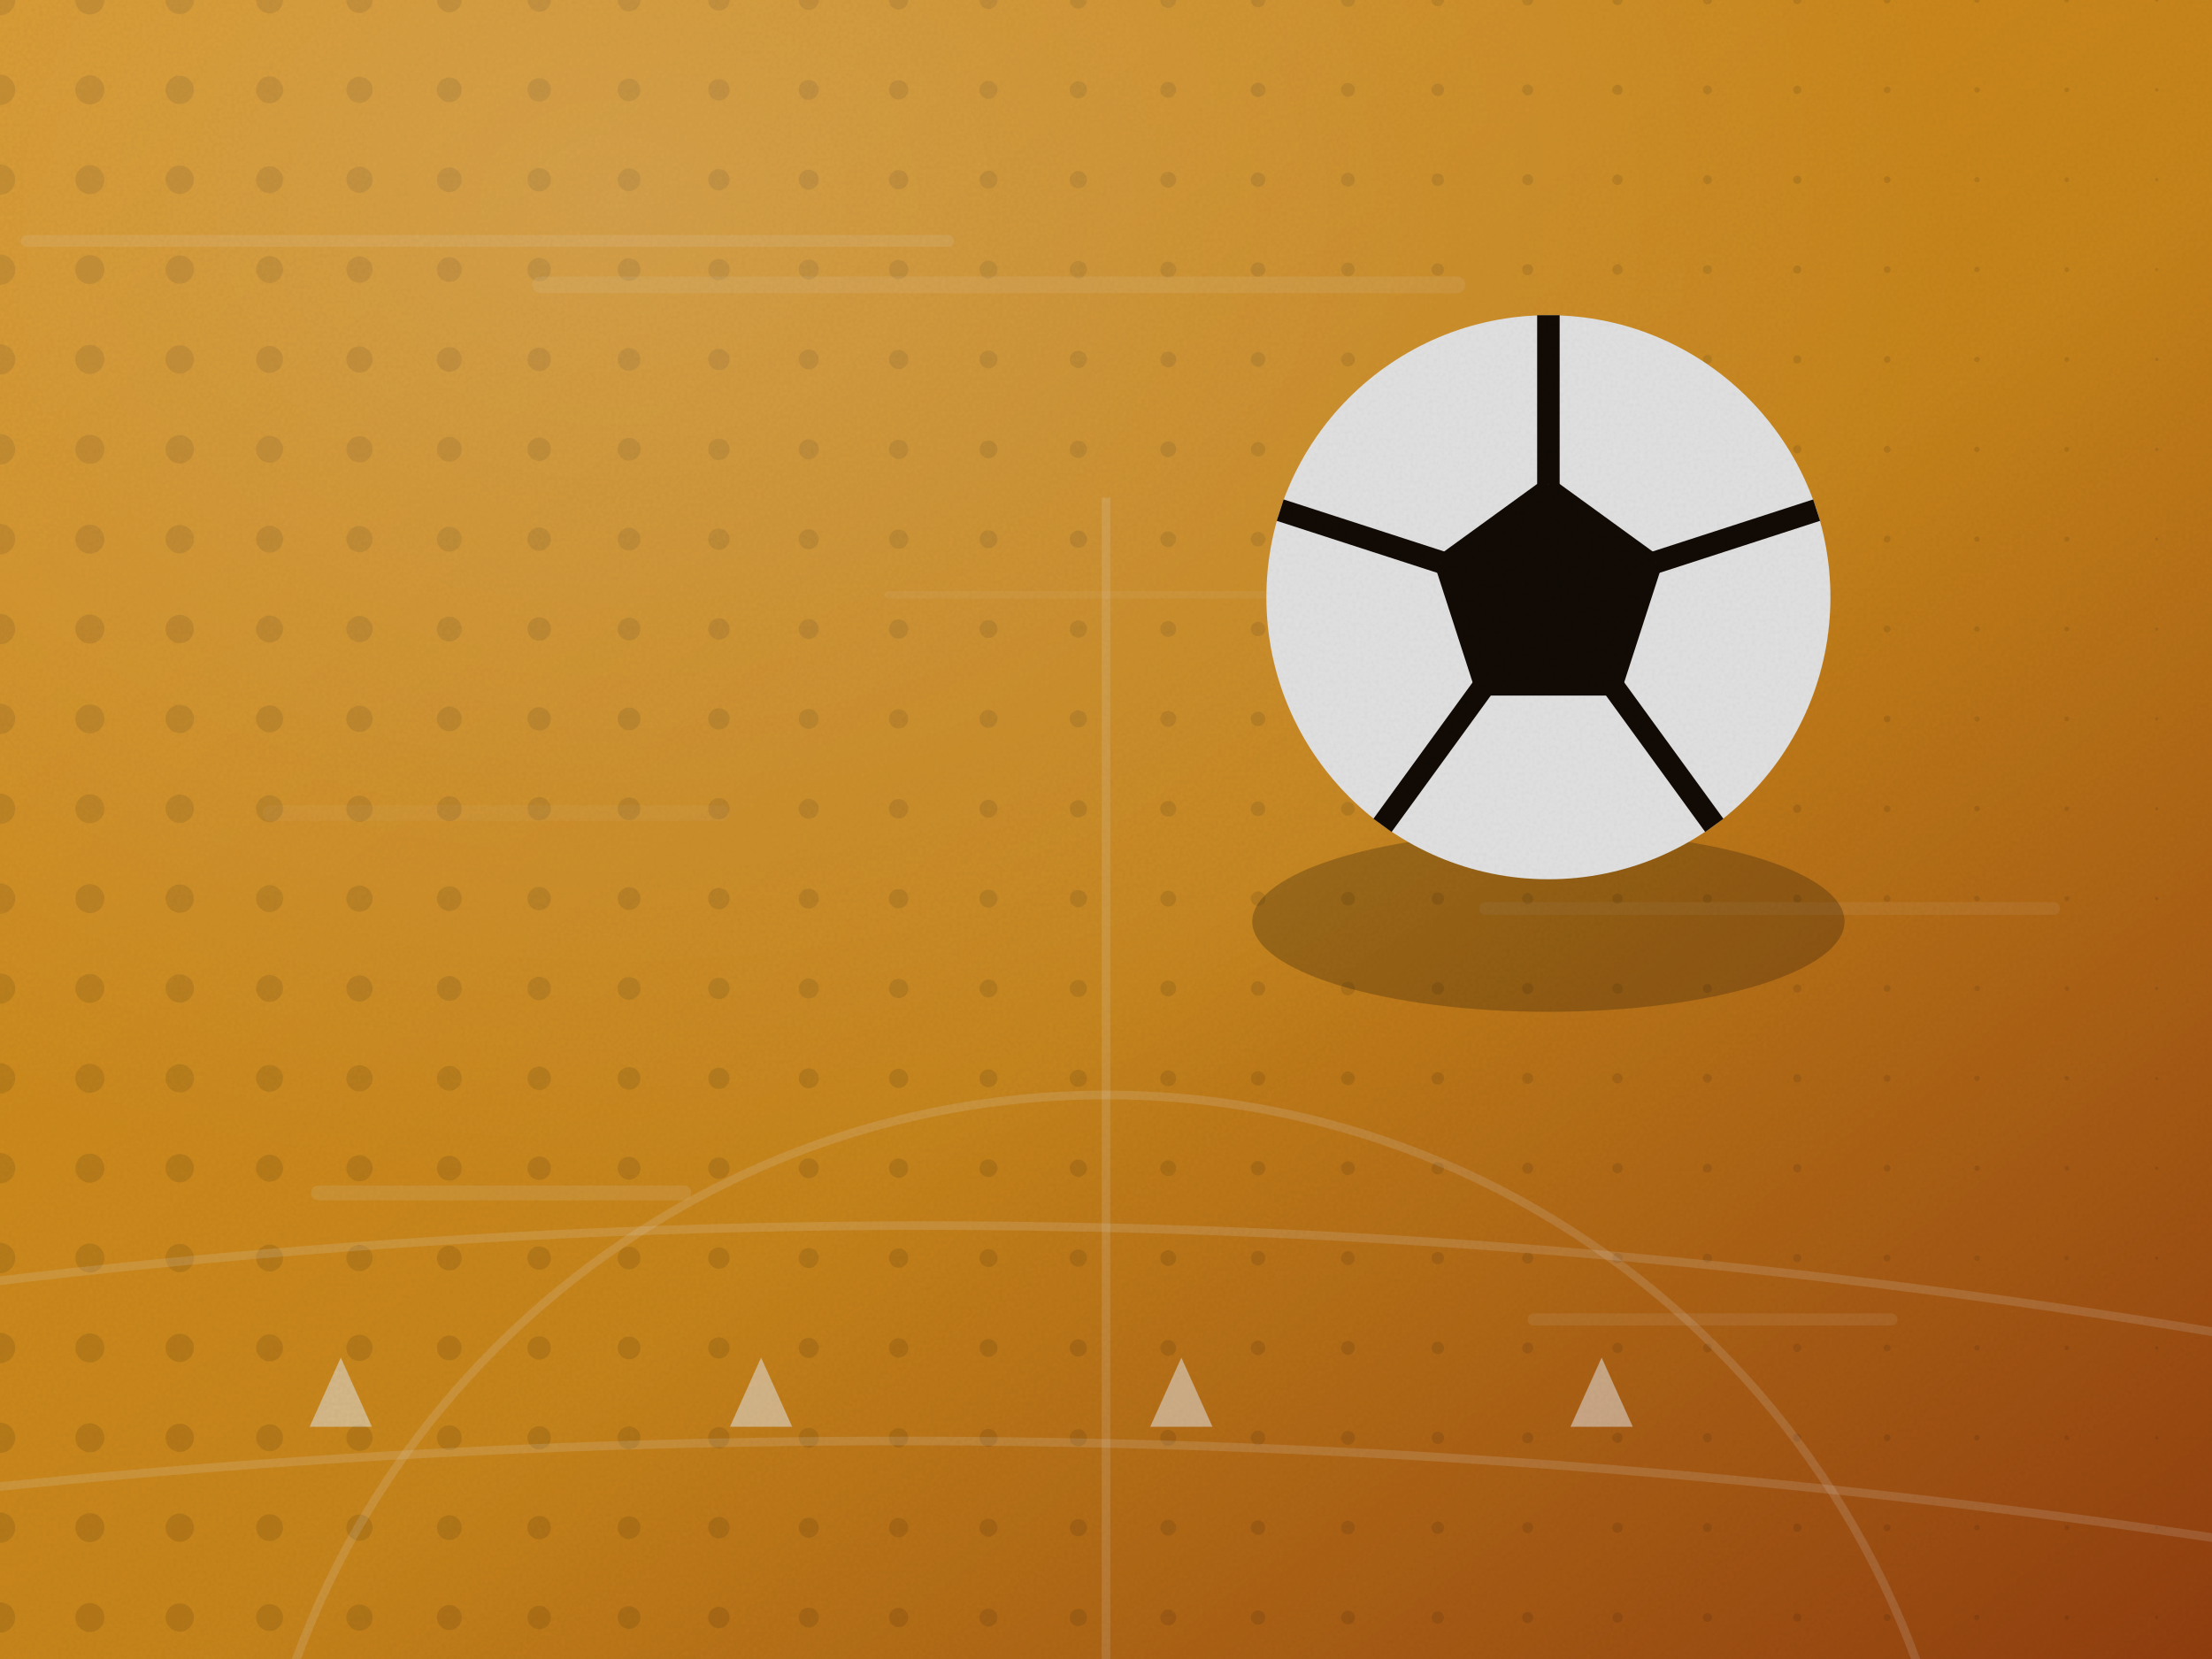
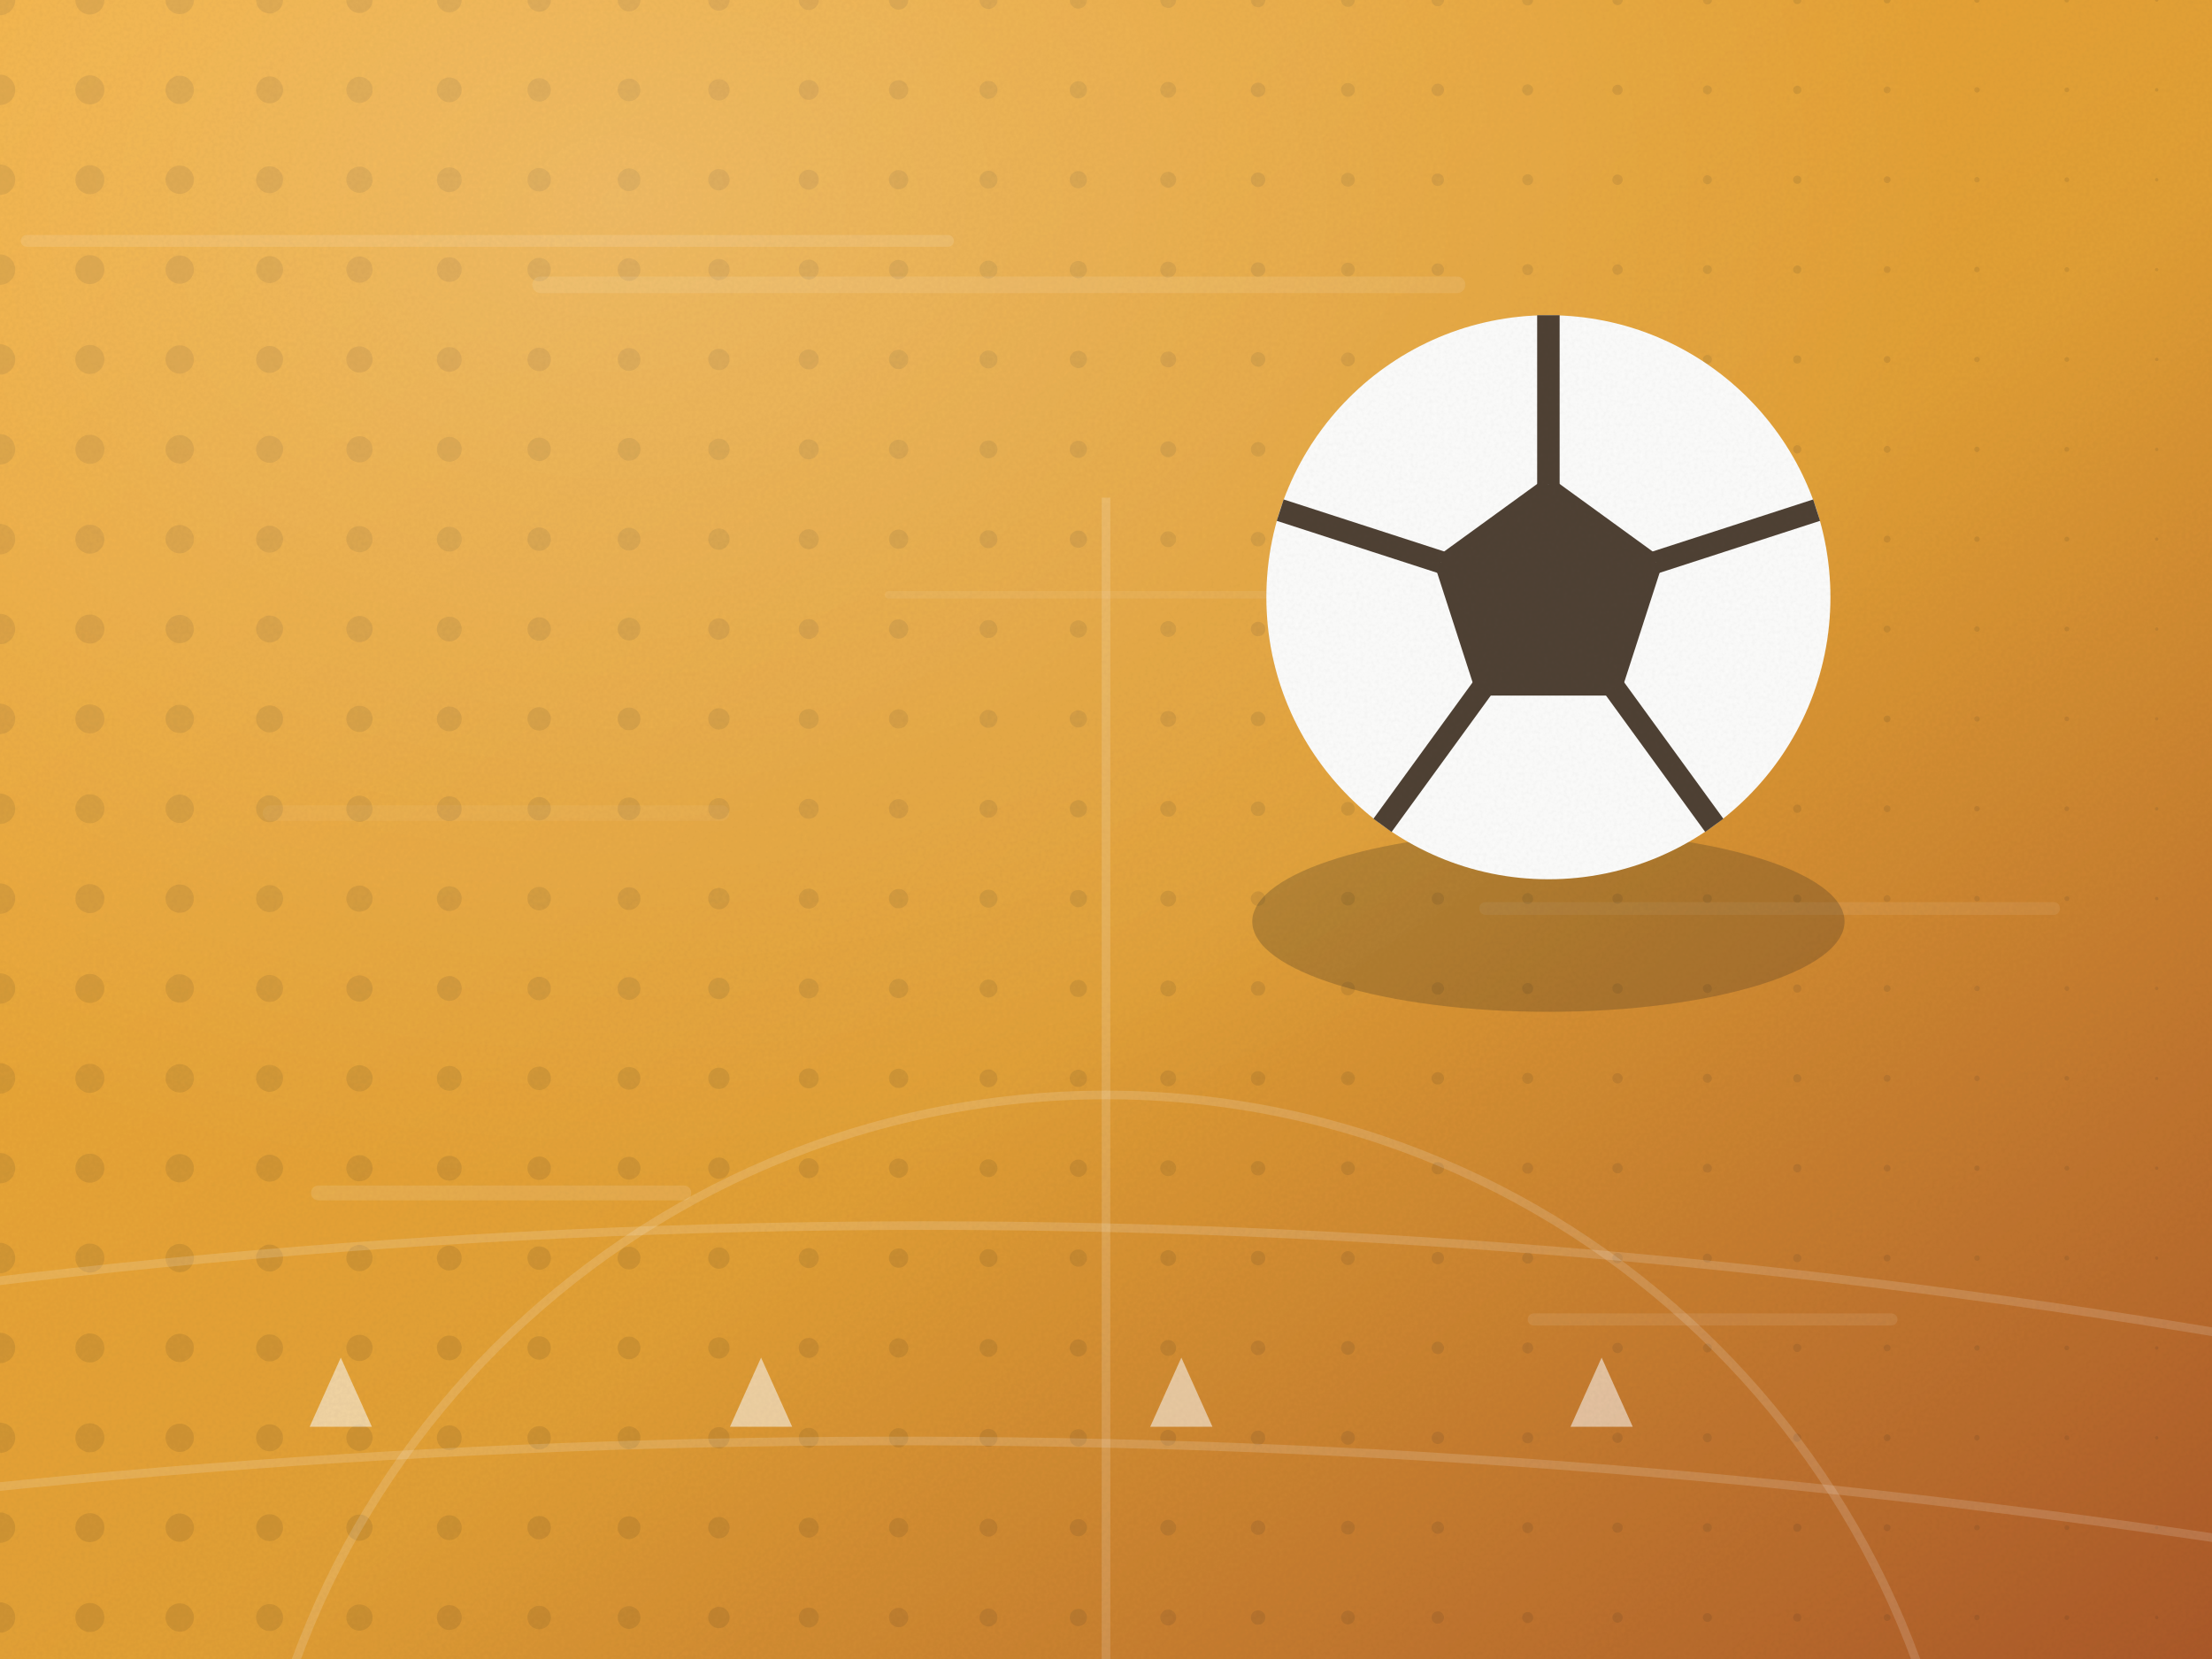
<svg xmlns="http://www.w3.org/2000/svg" viewBox="0 0 640 480" width="640" height="480" role="img" aria-label="cat-escuela.svg">
  <defs>
    <linearGradient id="g" x1="0" y1="0" x2="1" y2="1">
      <stop offset="0" stop-color="#f5a623" />
      <stop offset="0.55" stop-color="#e0951d" />
      <stop offset="1" stop-color="#a2440f" />
    </linearGradient>
    <radialGradient id="v" cx="0.28" cy="0.12" r="1.1">
      <stop offset="0" stop-color="#fff" stop-opacity="0.22" />
      <stop offset="0.55" stop-color="#fff" stop-opacity="0" />
    </radialGradient>
    <filter id="n">
      <feTurbulence type="fractalNoise" baseFrequency="0.9" numOctaves="2" stitchTiles="stitch" result="t" />
      <feColorMatrix in="t" type="matrix" values="0 0 0 0 0 0 0 0 0 0 0 0 0 0 0 0 0 0 0.045 0" />
    </filter>
  </defs>
  <rect width="640" height="480" fill="url(#g)" />
  <g fill="#000" opacity="0.1">
    <circle cx="0" cy="0" r="4.4" />
    <circle cx="26" cy="0" r="4.2" />
    <circle cx="52" cy="0" r="4.1" />
    <circle cx="78" cy="0" r="3.9" />
    <circle cx="104" cy="0" r="3.8" />
    <circle cx="130" cy="0" r="3.6" />
    <circle cx="156" cy="0" r="3.4" />
    <circle cx="182" cy="0" r="3.3" />
    <circle cx="208" cy="0" r="3.1" />
    <circle cx="234" cy="0" r="2.9" />
    <circle cx="260" cy="0" r="2.8" />
    <circle cx="286" cy="0" r="2.6" />
    <circle cx="312" cy="0" r="2.5" />
    <circle cx="338" cy="0" r="2.3" />
    <circle cx="364" cy="0" r="2.1" />
    <circle cx="390" cy="0" r="2.0" />
    <circle cx="416" cy="0" r="1.8" />
    <circle cx="442" cy="0" r="1.6" />
    <circle cx="468" cy="0" r="1.5" />
    <circle cx="494" cy="0" r="1.3" />
    <circle cx="520" cy="0" r="1.2" />
    <circle cx="546" cy="0" r="1.0" />
    <circle cx="572" cy="0" r="0.8" />
    <circle cx="598" cy="0" r="0.7" />
    <circle cx="624" cy="0" r="0.5" />
    <circle cx="0" cy="26" r="4.4" />
    <circle cx="26" cy="26" r="4.2" />
    <circle cx="52" cy="26" r="4.1" />
    <circle cx="78" cy="26" r="3.9" />
    <circle cx="104" cy="26" r="3.8" />
    <circle cx="130" cy="26" r="3.6" />
    <circle cx="156" cy="26" r="3.4" />
    <circle cx="182" cy="26" r="3.3" />
    <circle cx="208" cy="26" r="3.1" />
    <circle cx="234" cy="26" r="2.9" />
    <circle cx="260" cy="26" r="2.8" />
    <circle cx="286" cy="26" r="2.6" />
    <circle cx="312" cy="26" r="2.5" />
    <circle cx="338" cy="26" r="2.3" />
    <circle cx="364" cy="26" r="2.1" />
    <circle cx="390" cy="26" r="2.0" />
    <circle cx="416" cy="26" r="1.8" />
    <circle cx="442" cy="26" r="1.6" />
    <circle cx="468" cy="26" r="1.5" />
    <circle cx="494" cy="26" r="1.3" />
    <circle cx="520" cy="26" r="1.2" />
    <circle cx="546" cy="26" r="1.0" />
    <circle cx="572" cy="26" r="0.8" />
    <circle cx="598" cy="26" r="0.7" />
    <circle cx="624" cy="26" r="0.5" />
    <circle cx="0" cy="52" r="4.4" />
    <circle cx="26" cy="52" r="4.2" />
    <circle cx="52" cy="52" r="4.1" />
    <circle cx="78" cy="52" r="3.9" />
    <circle cx="104" cy="52" r="3.8" />
    <circle cx="130" cy="52" r="3.6" />
    <circle cx="156" cy="52" r="3.4" />
    <circle cx="182" cy="52" r="3.3" />
    <circle cx="208" cy="52" r="3.1" />
    <circle cx="234" cy="52" r="2.9" />
    <circle cx="260" cy="52" r="2.8" />
    <circle cx="286" cy="52" r="2.6" />
    <circle cx="312" cy="52" r="2.5" />
    <circle cx="338" cy="52" r="2.3" />
    <circle cx="364" cy="52" r="2.1" />
    <circle cx="390" cy="52" r="2.0" />
    <circle cx="416" cy="52" r="1.8" />
    <circle cx="442" cy="52" r="1.6" />
    <circle cx="468" cy="52" r="1.5" />
    <circle cx="494" cy="52" r="1.3" />
    <circle cx="520" cy="52" r="1.2" />
    <circle cx="546" cy="52" r="1.0" />
    <circle cx="572" cy="52" r="0.8" />
    <circle cx="598" cy="52" r="0.7" />
    <circle cx="624" cy="52" r="0.5" />
    <circle cx="0" cy="78" r="4.4" />
    <circle cx="26" cy="78" r="4.2" />
    <circle cx="52" cy="78" r="4.1" />
    <circle cx="78" cy="78" r="3.9" />
    <circle cx="104" cy="78" r="3.8" />
    <circle cx="130" cy="78" r="3.6" />
    <circle cx="156" cy="78" r="3.4" />
    <circle cx="182" cy="78" r="3.3" />
    <circle cx="208" cy="78" r="3.1" />
    <circle cx="234" cy="78" r="2.9" />
    <circle cx="260" cy="78" r="2.8" />
    <circle cx="286" cy="78" r="2.6" />
    <circle cx="312" cy="78" r="2.5" />
    <circle cx="338" cy="78" r="2.3" />
    <circle cx="364" cy="78" r="2.1" />
    <circle cx="390" cy="78" r="2.0" />
    <circle cx="416" cy="78" r="1.8" />
    <circle cx="442" cy="78" r="1.6" />
    <circle cx="468" cy="78" r="1.5" />
    <circle cx="494" cy="78" r="1.3" />
    <circle cx="520" cy="78" r="1.2" />
    <circle cx="546" cy="78" r="1.0" />
    <circle cx="572" cy="78" r="0.8" />
    <circle cx="598" cy="78" r="0.7" />
    <circle cx="624" cy="78" r="0.5" />
    <circle cx="0" cy="104" r="4.4" />
    <circle cx="26" cy="104" r="4.2" />
    <circle cx="52" cy="104" r="4.1" />
    <circle cx="78" cy="104" r="3.9" />
    <circle cx="104" cy="104" r="3.8" />
    <circle cx="130" cy="104" r="3.6" />
    <circle cx="156" cy="104" r="3.4" />
    <circle cx="182" cy="104" r="3.3" />
    <circle cx="208" cy="104" r="3.1" />
    <circle cx="234" cy="104" r="2.9" />
    <circle cx="260" cy="104" r="2.8" />
    <circle cx="286" cy="104" r="2.6" />
    <circle cx="312" cy="104" r="2.5" />
    <circle cx="338" cy="104" r="2.3" />
    <circle cx="364" cy="104" r="2.1" />
    <circle cx="390" cy="104" r="2.0" />
    <circle cx="416" cy="104" r="1.8" />
    <circle cx="442" cy="104" r="1.6" />
    <circle cx="468" cy="104" r="1.5" />
    <circle cx="494" cy="104" r="1.3" />
    <circle cx="520" cy="104" r="1.2" />
    <circle cx="546" cy="104" r="1.0" />
    <circle cx="572" cy="104" r="0.8" />
    <circle cx="598" cy="104" r="0.7" />
    <circle cx="624" cy="104" r="0.5" />
    <circle cx="0" cy="130" r="4.4" />
    <circle cx="26" cy="130" r="4.2" />
    <circle cx="52" cy="130" r="4.1" />
    <circle cx="78" cy="130" r="3.9" />
    <circle cx="104" cy="130" r="3.8" />
    <circle cx="130" cy="130" r="3.6" />
    <circle cx="156" cy="130" r="3.4" />
    <circle cx="182" cy="130" r="3.3" />
    <circle cx="208" cy="130" r="3.1" />
    <circle cx="234" cy="130" r="2.9" />
    <circle cx="260" cy="130" r="2.8" />
    <circle cx="286" cy="130" r="2.6" />
    <circle cx="312" cy="130" r="2.5" />
    <circle cx="338" cy="130" r="2.3" />
    <circle cx="364" cy="130" r="2.1" />
    <circle cx="390" cy="130" r="2.0" />
    <circle cx="416" cy="130" r="1.8" />
    <circle cx="442" cy="130" r="1.6" />
    <circle cx="468" cy="130" r="1.5" />
    <circle cx="494" cy="130" r="1.3" />
    <circle cx="520" cy="130" r="1.2" />
    <circle cx="546" cy="130" r="1.0" />
    <circle cx="572" cy="130" r="0.8" />
    <circle cx="598" cy="130" r="0.7" />
    <circle cx="624" cy="130" r="0.5" />
    <circle cx="0" cy="156" r="4.4" />
    <circle cx="26" cy="156" r="4.2" />
    <circle cx="52" cy="156" r="4.1" />
    <circle cx="78" cy="156" r="3.9" />
    <circle cx="104" cy="156" r="3.8" />
    <circle cx="130" cy="156" r="3.6" />
    <circle cx="156" cy="156" r="3.4" />
    <circle cx="182" cy="156" r="3.3" />
    <circle cx="208" cy="156" r="3.1" />
    <circle cx="234" cy="156" r="2.9" />
    <circle cx="260" cy="156" r="2.8" />
    <circle cx="286" cy="156" r="2.6" />
    <circle cx="312" cy="156" r="2.5" />
    <circle cx="338" cy="156" r="2.3" />
    <circle cx="364" cy="156" r="2.1" />
    <circle cx="390" cy="156" r="2.0" />
    <circle cx="416" cy="156" r="1.8" />
    <circle cx="442" cy="156" r="1.6" />
    <circle cx="468" cy="156" r="1.5" />
    <circle cx="494" cy="156" r="1.3" />
    <circle cx="520" cy="156" r="1.2" />
    <circle cx="546" cy="156" r="1.0" />
    <circle cx="572" cy="156" r="0.8" />
    <circle cx="598" cy="156" r="0.7" />
    <circle cx="624" cy="156" r="0.5" />
    <circle cx="0" cy="182" r="4.4" />
    <circle cx="26" cy="182" r="4.2" />
    <circle cx="52" cy="182" r="4.1" />
    <circle cx="78" cy="182" r="3.9" />
    <circle cx="104" cy="182" r="3.8" />
    <circle cx="130" cy="182" r="3.6" />
    <circle cx="156" cy="182" r="3.4" />
    <circle cx="182" cy="182" r="3.3" />
    <circle cx="208" cy="182" r="3.1" />
    <circle cx="234" cy="182" r="2.9" />
    <circle cx="260" cy="182" r="2.8" />
    <circle cx="286" cy="182" r="2.6" />
    <circle cx="312" cy="182" r="2.5" />
    <circle cx="338" cy="182" r="2.3" />
    <circle cx="364" cy="182" r="2.1" />
    <circle cx="390" cy="182" r="2.0" />
    <circle cx="416" cy="182" r="1.8" />
    <circle cx="442" cy="182" r="1.6" />
    <circle cx="468" cy="182" r="1.5" />
    <circle cx="494" cy="182" r="1.3" />
    <circle cx="520" cy="182" r="1.2" />
    <circle cx="546" cy="182" r="1.0" />
    <circle cx="572" cy="182" r="0.8" />
    <circle cx="598" cy="182" r="0.7" />
    <circle cx="624" cy="182" r="0.5" />
    <circle cx="0" cy="208" r="4.4" />
    <circle cx="26" cy="208" r="4.2" />
    <circle cx="52" cy="208" r="4.1" />
    <circle cx="78" cy="208" r="3.9" />
    <circle cx="104" cy="208" r="3.8" />
    <circle cx="130" cy="208" r="3.6" />
    <circle cx="156" cy="208" r="3.4" />
    <circle cx="182" cy="208" r="3.3" />
    <circle cx="208" cy="208" r="3.1" />
    <circle cx="234" cy="208" r="2.9" />
    <circle cx="260" cy="208" r="2.8" />
    <circle cx="286" cy="208" r="2.6" />
    <circle cx="312" cy="208" r="2.5" />
    <circle cx="338" cy="208" r="2.3" />
    <circle cx="364" cy="208" r="2.1" />
    <circle cx="390" cy="208" r="2.0" />
    <circle cx="416" cy="208" r="1.8" />
    <circle cx="442" cy="208" r="1.6" />
    <circle cx="468" cy="208" r="1.5" />
    <circle cx="494" cy="208" r="1.3" />
    <circle cx="520" cy="208" r="1.2" />
    <circle cx="546" cy="208" r="1.0" />
    <circle cx="572" cy="208" r="0.8" />
    <circle cx="598" cy="208" r="0.7" />
    <circle cx="624" cy="208" r="0.5" />
    <circle cx="0" cy="234" r="4.4" />
    <circle cx="26" cy="234" r="4.2" />
    <circle cx="52" cy="234" r="4.1" />
    <circle cx="78" cy="234" r="3.9" />
    <circle cx="104" cy="234" r="3.8" />
    <circle cx="130" cy="234" r="3.6" />
    <circle cx="156" cy="234" r="3.4" />
    <circle cx="182" cy="234" r="3.3" />
    <circle cx="208" cy="234" r="3.1" />
    <circle cx="234" cy="234" r="2.9" />
    <circle cx="260" cy="234" r="2.8" />
    <circle cx="286" cy="234" r="2.6" />
    <circle cx="312" cy="234" r="2.5" />
    <circle cx="338" cy="234" r="2.3" />
    <circle cx="364" cy="234" r="2.1" />
    <circle cx="390" cy="234" r="2.0" />
    <circle cx="416" cy="234" r="1.8" />
    <circle cx="442" cy="234" r="1.6" />
    <circle cx="468" cy="234" r="1.5" />
    <circle cx="494" cy="234" r="1.3" />
    <circle cx="520" cy="234" r="1.2" />
    <circle cx="546" cy="234" r="1.0" />
    <circle cx="572" cy="234" r="0.8" />
    <circle cx="598" cy="234" r="0.7" />
    <circle cx="624" cy="234" r="0.5" />
    <circle cx="0" cy="260" r="4.4" />
    <circle cx="26" cy="260" r="4.2" />
    <circle cx="52" cy="260" r="4.1" />
    <circle cx="78" cy="260" r="3.9" />
    <circle cx="104" cy="260" r="3.8" />
    <circle cx="130" cy="260" r="3.6" />
    <circle cx="156" cy="260" r="3.4" />
    <circle cx="182" cy="260" r="3.3" />
    <circle cx="208" cy="260" r="3.1" />
    <circle cx="234" cy="260" r="2.9" />
    <circle cx="260" cy="260" r="2.8" />
    <circle cx="286" cy="260" r="2.6" />
    <circle cx="312" cy="260" r="2.5" />
    <circle cx="338" cy="260" r="2.3" />
    <circle cx="364" cy="260" r="2.1" />
    <circle cx="390" cy="260" r="2.0" />
    <circle cx="416" cy="260" r="1.8" />
    <circle cx="442" cy="260" r="1.6" />
    <circle cx="468" cy="260" r="1.5" />
    <circle cx="494" cy="260" r="1.3" />
    <circle cx="520" cy="260" r="1.2" />
    <circle cx="546" cy="260" r="1.0" />
    <circle cx="572" cy="260" r="0.8" />
    <circle cx="598" cy="260" r="0.7" />
    <circle cx="624" cy="260" r="0.5" />
    <circle cx="0" cy="286" r="4.4" />
    <circle cx="26" cy="286" r="4.2" />
    <circle cx="52" cy="286" r="4.1" />
    <circle cx="78" cy="286" r="3.9" />
    <circle cx="104" cy="286" r="3.8" />
    <circle cx="130" cy="286" r="3.6" />
    <circle cx="156" cy="286" r="3.4" />
    <circle cx="182" cy="286" r="3.3" />
    <circle cx="208" cy="286" r="3.1" />
    <circle cx="234" cy="286" r="2.9" />
    <circle cx="260" cy="286" r="2.8" />
    <circle cx="286" cy="286" r="2.6" />
    <circle cx="312" cy="286" r="2.5" />
    <circle cx="338" cy="286" r="2.3" />
    <circle cx="364" cy="286" r="2.1" />
    <circle cx="390" cy="286" r="2.0" />
    <circle cx="416" cy="286" r="1.8" />
    <circle cx="442" cy="286" r="1.6" />
    <circle cx="468" cy="286" r="1.5" />
    <circle cx="494" cy="286" r="1.3" />
    <circle cx="520" cy="286" r="1.2" />
    <circle cx="546" cy="286" r="1.0" />
    <circle cx="572" cy="286" r="0.8" />
    <circle cx="598" cy="286" r="0.7" />
    <circle cx="624" cy="286" r="0.5" />
    <circle cx="0" cy="312" r="4.4" />
    <circle cx="26" cy="312" r="4.2" />
    <circle cx="52" cy="312" r="4.1" />
    <circle cx="78" cy="312" r="3.9" />
    <circle cx="104" cy="312" r="3.8" />
    <circle cx="130" cy="312" r="3.6" />
    <circle cx="156" cy="312" r="3.4" />
    <circle cx="182" cy="312" r="3.3" />
    <circle cx="208" cy="312" r="3.1" />
    <circle cx="234" cy="312" r="2.9" />
    <circle cx="260" cy="312" r="2.8" />
    <circle cx="286" cy="312" r="2.6" />
    <circle cx="312" cy="312" r="2.5" />
    <circle cx="338" cy="312" r="2.3" />
    <circle cx="364" cy="312" r="2.1" />
    <circle cx="390" cy="312" r="2.0" />
    <circle cx="416" cy="312" r="1.8" />
    <circle cx="442" cy="312" r="1.6" />
    <circle cx="468" cy="312" r="1.5" />
    <circle cx="494" cy="312" r="1.3" />
    <circle cx="520" cy="312" r="1.2" />
    <circle cx="546" cy="312" r="1.0" />
    <circle cx="572" cy="312" r="0.8" />
    <circle cx="598" cy="312" r="0.7" />
    <circle cx="624" cy="312" r="0.5" />
    <circle cx="0" cy="338" r="4.4" />
    <circle cx="26" cy="338" r="4.2" />
    <circle cx="52" cy="338" r="4.1" />
    <circle cx="78" cy="338" r="3.9" />
    <circle cx="104" cy="338" r="3.8" />
    <circle cx="130" cy="338" r="3.6" />
    <circle cx="156" cy="338" r="3.4" />
    <circle cx="182" cy="338" r="3.3" />
    <circle cx="208" cy="338" r="3.1" />
    <circle cx="234" cy="338" r="2.9" />
    <circle cx="260" cy="338" r="2.8" />
    <circle cx="286" cy="338" r="2.6" />
    <circle cx="312" cy="338" r="2.5" />
    <circle cx="338" cy="338" r="2.3" />
    <circle cx="364" cy="338" r="2.1" />
    <circle cx="390" cy="338" r="2.0" />
    <circle cx="416" cy="338" r="1.8" />
    <circle cx="442" cy="338" r="1.6" />
    <circle cx="468" cy="338" r="1.5" />
    <circle cx="494" cy="338" r="1.3" />
    <circle cx="520" cy="338" r="1.2" />
    <circle cx="546" cy="338" r="1.0" />
    <circle cx="572" cy="338" r="0.8" />
    <circle cx="598" cy="338" r="0.7" />
    <circle cx="624" cy="338" r="0.5" />
    <circle cx="0" cy="364" r="4.4" />
    <circle cx="26" cy="364" r="4.2" />
    <circle cx="52" cy="364" r="4.1" />
    <circle cx="78" cy="364" r="3.9" />
    <circle cx="104" cy="364" r="3.8" />
    <circle cx="130" cy="364" r="3.6" />
    <circle cx="156" cy="364" r="3.4" />
    <circle cx="182" cy="364" r="3.3" />
    <circle cx="208" cy="364" r="3.1" />
    <circle cx="234" cy="364" r="2.9" />
    <circle cx="260" cy="364" r="2.8" />
    <circle cx="286" cy="364" r="2.6" />
    <circle cx="312" cy="364" r="2.5" />
    <circle cx="338" cy="364" r="2.3" />
    <circle cx="364" cy="364" r="2.1" />
    <circle cx="390" cy="364" r="2.0" />
    <circle cx="416" cy="364" r="1.8" />
    <circle cx="442" cy="364" r="1.6" />
    <circle cx="468" cy="364" r="1.5" />
    <circle cx="494" cy="364" r="1.3" />
    <circle cx="520" cy="364" r="1.2" />
    <circle cx="546" cy="364" r="1.0" />
    <circle cx="572" cy="364" r="0.8" />
    <circle cx="598" cy="364" r="0.7" />
    <circle cx="624" cy="364" r="0.5" />
    <circle cx="0" cy="390" r="4.4" />
    <circle cx="26" cy="390" r="4.2" />
    <circle cx="52" cy="390" r="4.1" />
    <circle cx="78" cy="390" r="3.9" />
    <circle cx="104" cy="390" r="3.8" />
    <circle cx="130" cy="390" r="3.6" />
    <circle cx="156" cy="390" r="3.4" />
    <circle cx="182" cy="390" r="3.3" />
    <circle cx="208" cy="390" r="3.1" />
    <circle cx="234" cy="390" r="2.9" />
    <circle cx="260" cy="390" r="2.8" />
    <circle cx="286" cy="390" r="2.6" />
    <circle cx="312" cy="390" r="2.5" />
    <circle cx="338" cy="390" r="2.3" />
    <circle cx="364" cy="390" r="2.1" />
    <circle cx="390" cy="390" r="2.0" />
    <circle cx="416" cy="390" r="1.8" />
    <circle cx="442" cy="390" r="1.6" />
    <circle cx="468" cy="390" r="1.5" />
    <circle cx="494" cy="390" r="1.3" />
    <circle cx="520" cy="390" r="1.2" />
    <circle cx="546" cy="390" r="1.0" />
    <circle cx="572" cy="390" r="0.8" />
    <circle cx="598" cy="390" r="0.7" />
    <circle cx="624" cy="390" r="0.5" />
    <circle cx="0" cy="416" r="4.4" />
    <circle cx="26" cy="416" r="4.2" />
    <circle cx="52" cy="416" r="4.1" />
    <circle cx="78" cy="416" r="3.9" />
    <circle cx="104" cy="416" r="3.8" />
    <circle cx="130" cy="416" r="3.6" />
    <circle cx="156" cy="416" r="3.4" />
    <circle cx="182" cy="416" r="3.3" />
    <circle cx="208" cy="416" r="3.1" />
    <circle cx="234" cy="416" r="2.9" />
    <circle cx="260" cy="416" r="2.8" />
    <circle cx="286" cy="416" r="2.6" />
    <circle cx="312" cy="416" r="2.5" />
    <circle cx="338" cy="416" r="2.3" />
    <circle cx="364" cy="416" r="2.1" />
    <circle cx="390" cy="416" r="2.0" />
    <circle cx="416" cy="416" r="1.8" />
    <circle cx="442" cy="416" r="1.6" />
    <circle cx="468" cy="416" r="1.5" />
    <circle cx="494" cy="416" r="1.3" />
    <circle cx="520" cy="416" r="1.2" />
    <circle cx="546" cy="416" r="1.0" />
    <circle cx="572" cy="416" r="0.8" />
    <circle cx="598" cy="416" r="0.7" />
    <circle cx="624" cy="416" r="0.5" />
    <circle cx="0" cy="442" r="4.4" />
    <circle cx="26" cy="442" r="4.2" />
    <circle cx="52" cy="442" r="4.1" />
    <circle cx="78" cy="442" r="3.9" />
    <circle cx="104" cy="442" r="3.8" />
    <circle cx="130" cy="442" r="3.6" />
    <circle cx="156" cy="442" r="3.4" />
    <circle cx="182" cy="442" r="3.3" />
    <circle cx="208" cy="442" r="3.1" />
    <circle cx="234" cy="442" r="2.9" />
    <circle cx="260" cy="442" r="2.8" />
    <circle cx="286" cy="442" r="2.6" />
    <circle cx="312" cy="442" r="2.5" />
    <circle cx="338" cy="442" r="2.3" />
    <circle cx="364" cy="442" r="2.1" />
    <circle cx="390" cy="442" r="2.0" />
    <circle cx="416" cy="442" r="1.8" />
    <circle cx="442" cy="442" r="1.6" />
    <circle cx="468" cy="442" r="1.5" />
    <circle cx="494" cy="442" r="1.3" />
    <circle cx="520" cy="442" r="1.2" />
    <circle cx="546" cy="442" r="1.0" />
    <circle cx="572" cy="442" r="0.8" />
    <circle cx="598" cy="442" r="0.7" />
    <circle cx="624" cy="442" r="0.5" />
    <circle cx="0" cy="468" r="4.4" />
    <circle cx="26" cy="468" r="4.2" />
    <circle cx="52" cy="468" r="4.1" />
    <circle cx="78" cy="468" r="3.9" />
    <circle cx="104" cy="468" r="3.8" />
    <circle cx="130" cy="468" r="3.6" />
    <circle cx="156" cy="468" r="3.4" />
    <circle cx="182" cy="468" r="3.3" />
    <circle cx="208" cy="468" r="3.1" />
    <circle cx="234" cy="468" r="2.9" />
    <circle cx="260" cy="468" r="2.8" />
    <circle cx="286" cy="468" r="2.6" />
    <circle cx="312" cy="468" r="2.5" />
    <circle cx="338" cy="468" r="2.3" />
    <circle cx="364" cy="468" r="2.1" />
    <circle cx="390" cy="468" r="2.0" />
    <circle cx="416" cy="468" r="1.8" />
    <circle cx="442" cy="468" r="1.6" />
    <circle cx="468" cy="468" r="1.5" />
    <circle cx="494" cy="468" r="1.3" />
    <circle cx="520" cy="468" r="1.2" />
    <circle cx="546" cy="468" r="1.0" />
    <circle cx="572" cy="468" r="0.8" />
    <circle cx="598" cy="468" r="0.7" />
    <circle cx="624" cy="468" r="0.5" />
    <circle cx="0" cy="494" r="4.4" />
    <circle cx="26" cy="494" r="4.2" />
    <circle cx="52" cy="494" r="4.1" />
    <circle cx="78" cy="494" r="3.9" />
    <circle cx="104" cy="494" r="3.8" />
    <circle cx="130" cy="494" r="3.6" />
    <circle cx="156" cy="494" r="3.4" />
    <circle cx="182" cy="494" r="3.3" />
    <circle cx="208" cy="494" r="3.1" />
    <circle cx="234" cy="494" r="2.9" />
    <circle cx="260" cy="494" r="2.8" />
    <circle cx="286" cy="494" r="2.6" />
    <circle cx="312" cy="494" r="2.5" />
    <circle cx="338" cy="494" r="2.3" />
    <circle cx="364" cy="494" r="2.1" />
    <circle cx="390" cy="494" r="2.0" />
    <circle cx="416" cy="494" r="1.8" />
    <circle cx="442" cy="494" r="1.6" />
    <circle cx="468" cy="494" r="1.5" />
    <circle cx="494" cy="494" r="1.3" />
    <circle cx="520" cy="494" r="1.2" />
    <circle cx="546" cy="494" r="1.0" />
    <circle cx="572" cy="494" r="0.8" />
    <circle cx="598" cy="494" r="0.7" />
    <circle cx="624" cy="494" r="0.5" />
  </g>
  <rect width="640" height="480" fill="url(#v)" />
  <rect x="154" y="80" width="270" height="4.8" fill="#fff" opacity="0.10" rx="2.4" />
  <rect x="6" y="68" width="270" height="3.4" fill="#fff" opacity="0.12" rx="1.7" />
  <rect x="428" y="261" width="168" height="3.7" fill="#fff" opacity="0.08" rx="1.8" />
  <rect x="442" y="380" width="107" height="3.5" fill="#fff" opacity="0.09" rx="1.8" />
  <rect x="256" y="171" width="256" height="2.2" fill="#fff" opacity="0.07" rx="1.1" />
  <rect x="90" y="343" width="110" height="4.3" fill="#fff" opacity="0.12" rx="2.1" />
  <rect x="76" y="233" width="135" height="4.5" fill="#fff" opacity="0.05" rx="2.2" />
  <g stroke="#fff" stroke-opacity="0.16" fill="none" stroke-width="2.5">
    <path d="M-96.0 384.0 Q 320.0 316.8 736.0 403.2" />
    <path d="M-96.0 441.6 Q 320.0 384.0 736.0 460.8" />
    <circle cx="320.0" cy="566.4" r="249.6" />
    <line x1="320.0" y1="144.0" x2="320.0" y2="480" />
  </g>
  <path d="M89.6 412.8 l 9 -20 l 9 20 Z" fill="#fff" opacity="0.55" />
  <path d="M211.2 412.8 l 9 -20 l 9 20 Z" fill="#fff" opacity="0.55" />
  <path d="M332.8 412.8 l 9 -20 l 9 20 Z" fill="#fff" opacity="0.55" />
  <path d="M454.4 412.8 l 9 -20 l 9 20 Z" fill="#fff" opacity="0.55" />
  <g opacity="1">
    <ellipse cx="448.0" cy="266.64" rx="85.68" ry="26.112" fill="#000" opacity="0.22" />
    <circle cx="448.0" cy="172.8" r="81.6" fill="#fff" />
-     <polygon points="448.0,140.2 479.0,162.7 467.2,199.2 428.8,199.2 417.0,162.7" fill="#120a04" />
-     <line x1="448.0" y1="140.2" x2="448.0" y2="91.2" stroke="#120a04" stroke-width="6.5" />
-     <line x1="479.0" y1="162.7" x2="525.6" y2="147.6" stroke="#120a04" stroke-width="6.5" />
-     <line x1="467.2" y1="199.2" x2="496.0" y2="238.8" stroke="#120a04" stroke-width="6.5" />
-     <line x1="428.8" y1="199.2" x2="400.0" y2="238.8" stroke="#120a04" stroke-width="6.5" />
-     <line x1="417.0" y1="162.7" x2="370.4" y2="147.6" stroke="#120a04" stroke-width="6.5" />
-     <line x1="448.0" y1="140.2" x2="479.0" y2="162.7" stroke="#120a04" stroke-width="4.1" />
-     <line x1="479.0" y1="162.7" x2="467.2" y2="199.2" stroke="#120a04" stroke-width="4.1" />
-     <line x1="467.2" y1="199.2" x2="428.8" y2="199.2" stroke="#120a04" stroke-width="4.1" />
-     <line x1="428.8" y1="199.2" x2="417.0" y2="162.7" stroke="#120a04" stroke-width="4.1" />
-     <line x1="417.0" y1="162.7" x2="448.0" y2="140.2" stroke="#120a04" stroke-width="4.1" />
+     <polygon points="448.0,140.2 479.0,162.7 467.2,199.2 428.8,199.2 417.0,162.7" fill="#3a2a1c" />
+     <line x1="448.0" y1="140.2" x2="448.0" y2="91.2" stroke="#3a2a1c" stroke-width="6.5" />
+     <line x1="479.0" y1="162.7" x2="525.6" y2="147.6" stroke="#3a2a1c" stroke-width="6.5" />
+     <line x1="467.2" y1="199.2" x2="496.0" y2="238.8" stroke="#3a2a1c" stroke-width="6.5" />
+     <line x1="428.8" y1="199.2" x2="400.0" y2="238.8" stroke="#3a2a1c" stroke-width="6.5" />
+     <line x1="417.0" y1="162.7" x2="370.4" y2="147.6" stroke="#3a2a1c" stroke-width="6.5" />
+     <line x1="448.0" y1="140.2" x2="479.0" y2="162.7" stroke="#3a2a1c" stroke-width="4.1" />
+     <line x1="479.0" y1="162.7" x2="467.2" y2="199.2" stroke="#3a2a1c" stroke-width="4.1" />
+     <line x1="467.2" y1="199.2" x2="428.8" y2="199.2" stroke="#3a2a1c" stroke-width="4.1" />
+     <line x1="428.8" y1="199.2" x2="417.0" y2="162.7" stroke="#3a2a1c" stroke-width="4.1" />
+     <line x1="417.0" y1="162.7" x2="448.0" y2="140.2" stroke="#3a2a1c" stroke-width="4.1" />
  </g>
  <rect width="640" height="480" filter="url(#n)" />
-   <rect width="640" height="480" fill="#0a0a0c" opacity="0.12" />
+   <rect width="640" height="480" fill="#f0ebe4" opacity="0.12" />
</svg>
